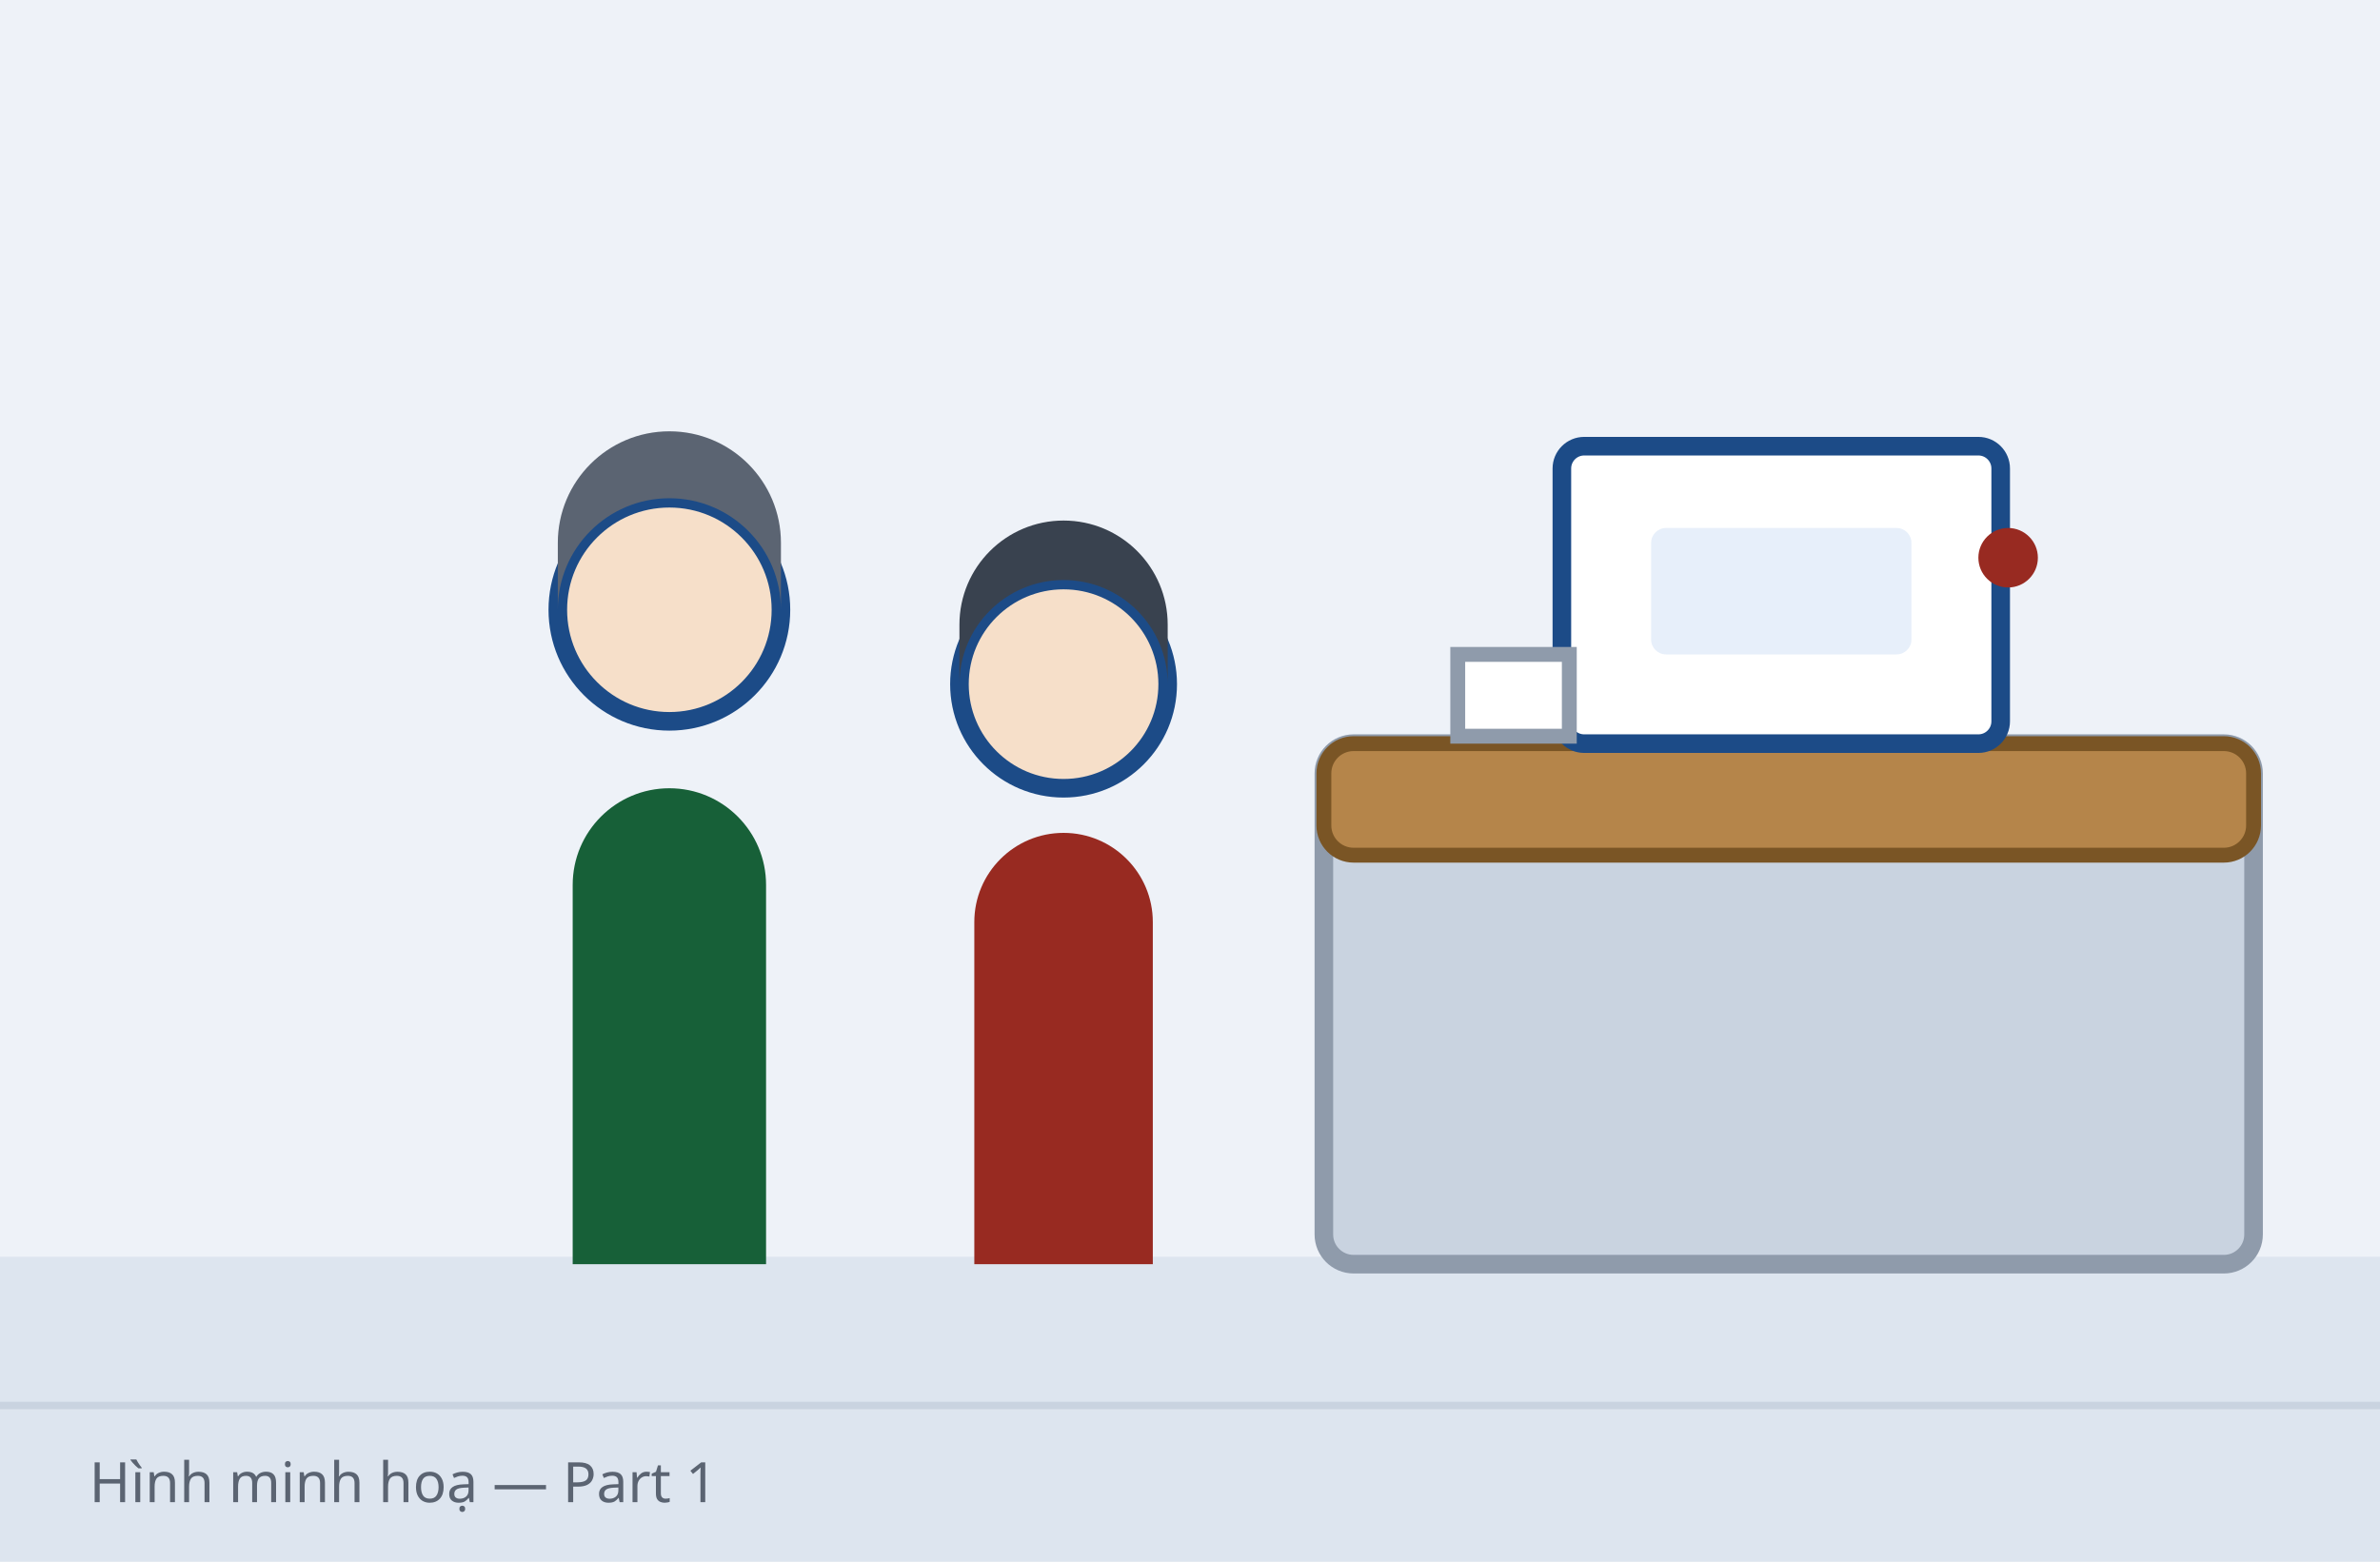
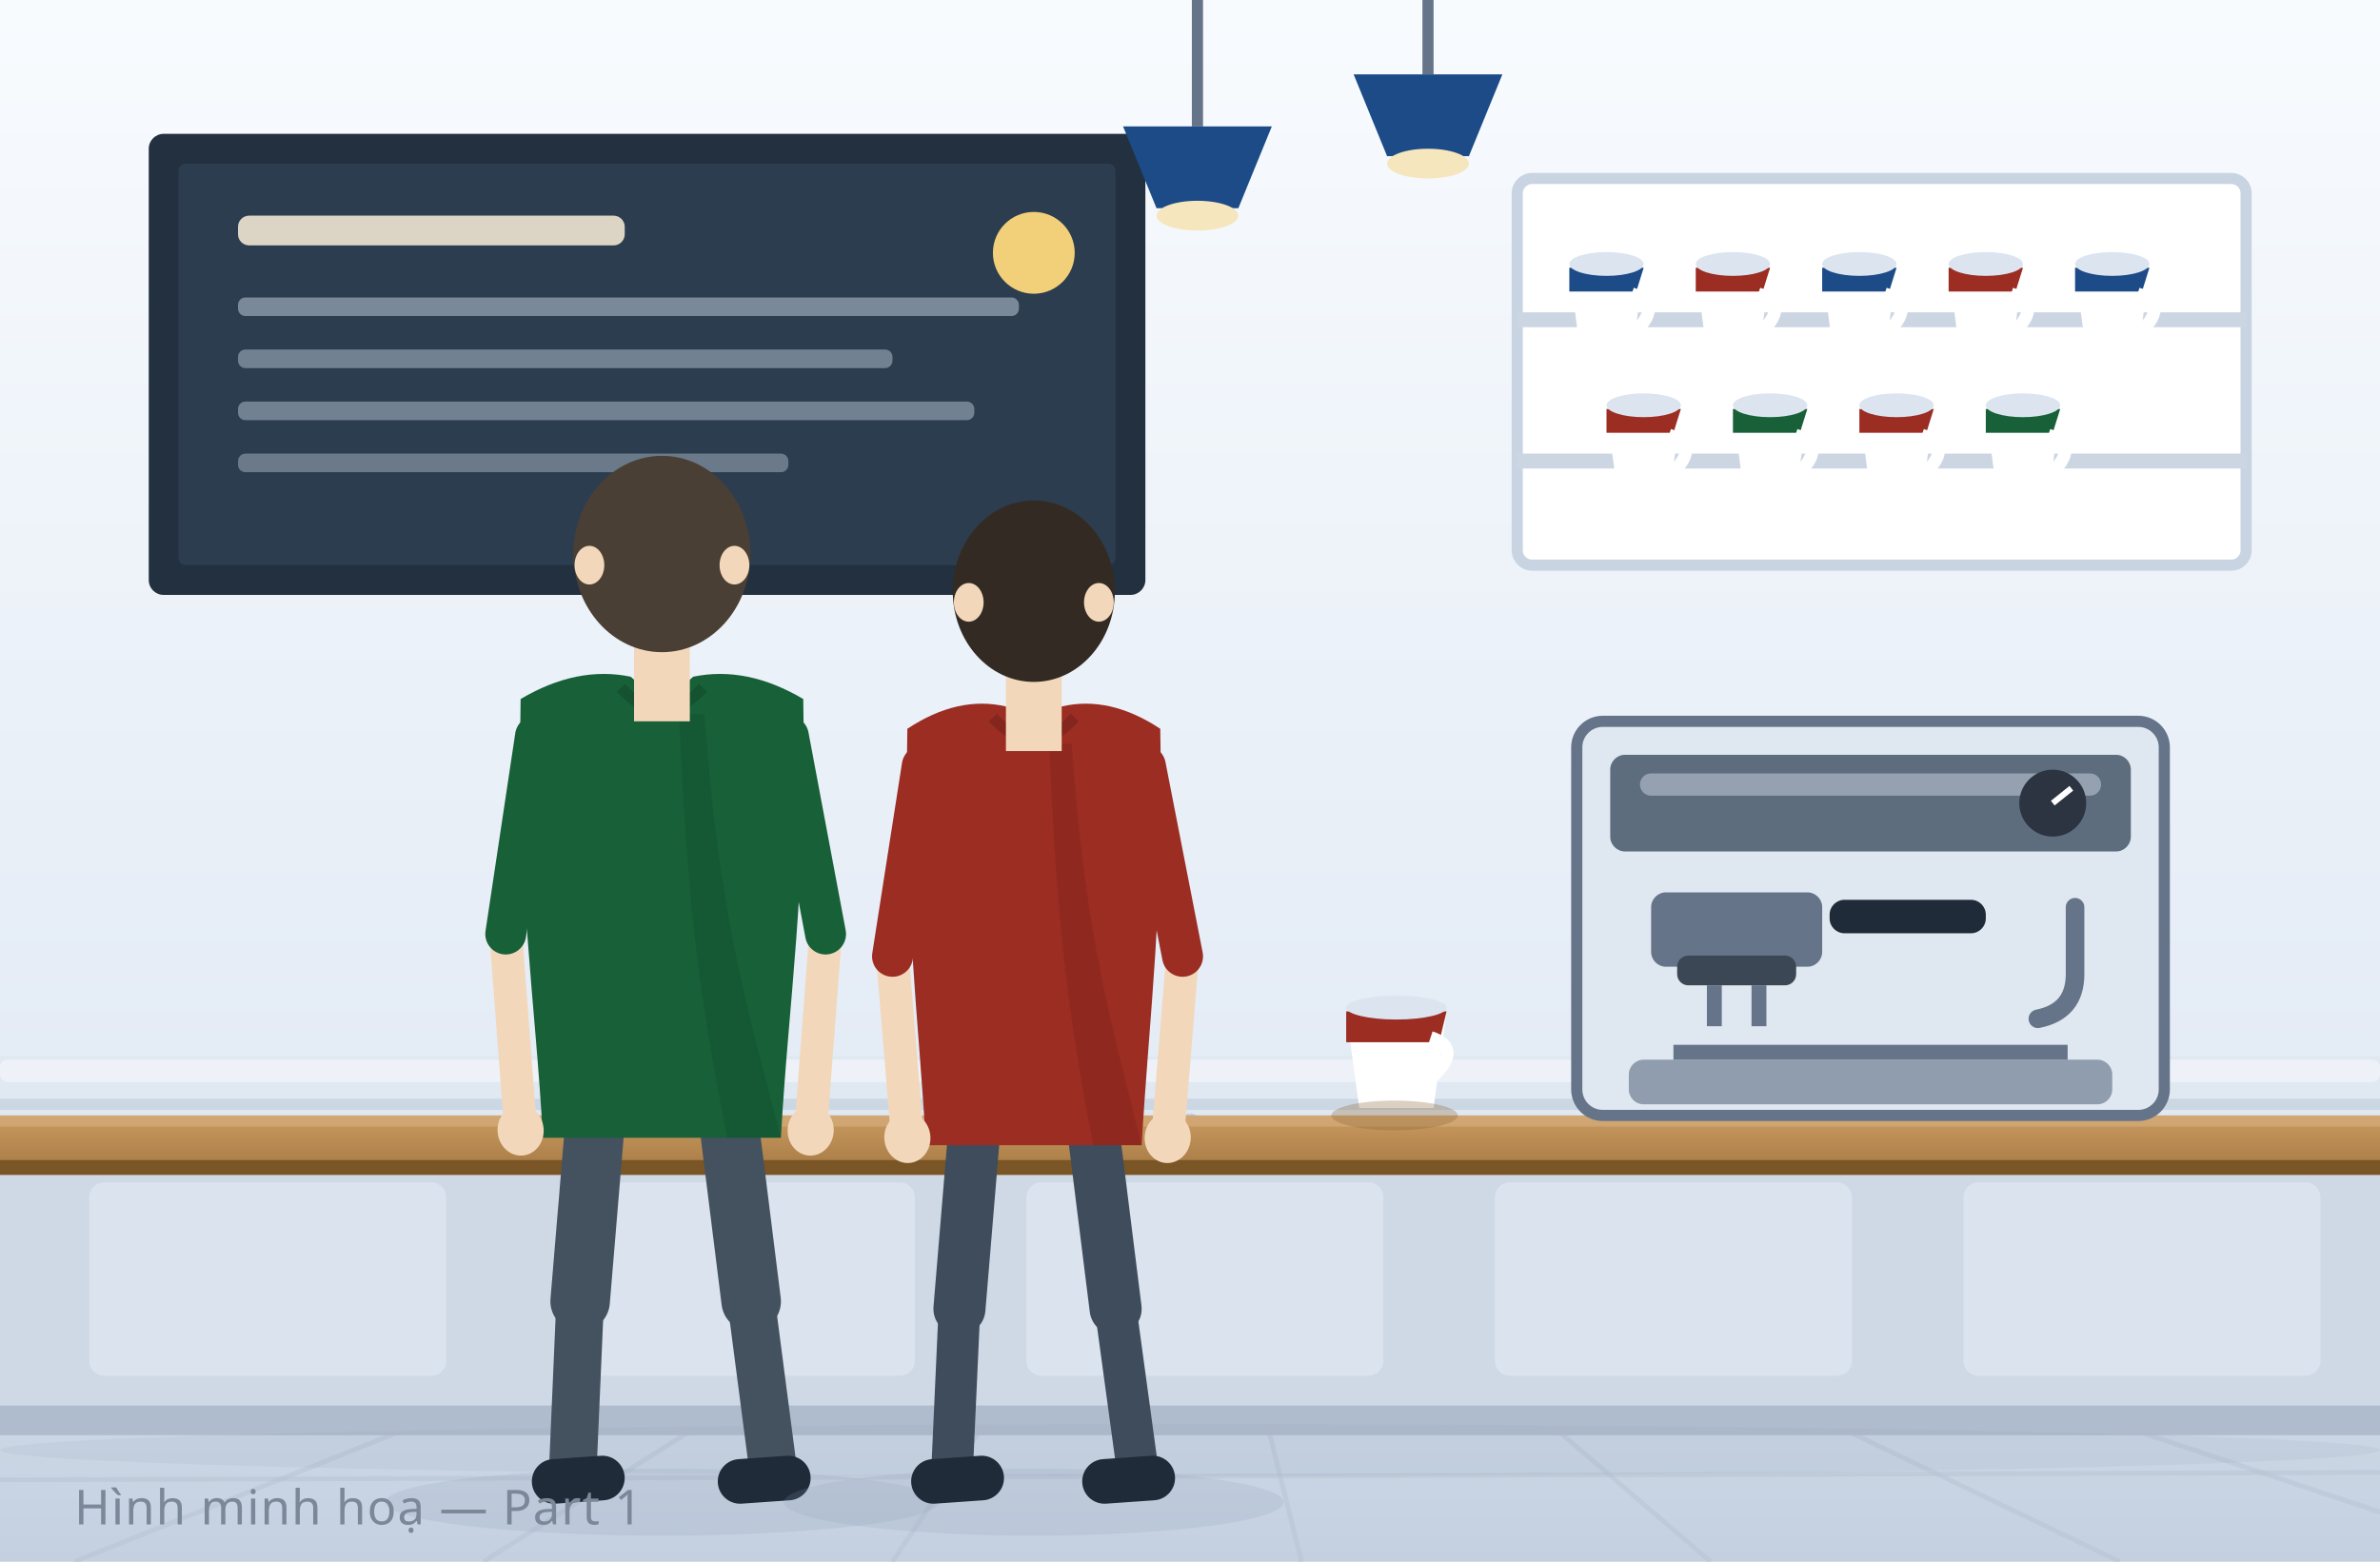
- <svg xmlns="http://www.w3.org/2000/svg" viewBox="0 0 640 420" role="img" aria-label="Minh hoạ: hai người đứng cạnh nhau trước quầy cà phê, trên quầy có máy pha và một chiếc cốc">
-   <rect width="640" height="420" fill="#eef2f8" />
-   <rect x="0" y="338" width="640" height="82" fill="#dde5ef" />
-   <rect x="356" y="200" width="250" height="140" rx="8" fill="#c9d3e0" stroke="#8f9bab" stroke-width="5" />
-   <rect x="356" y="200" width="250" height="30" rx="8" fill="#b5854a" stroke="#7a5525" stroke-width="4" />
-   <rect x="420" y="120" width="118" height="80" rx="6" fill="#ffffff" stroke="#1c4b87" stroke-width="5" />
-   <rect x="444" y="142" width="70" height="34" rx="4" fill="#e7effa" />
-   <circle cx="540" cy="150" r="8" fill="#982a21" />
-   <path d="M392 176h30v22h-30z" fill="#ffffff" stroke="#8f9bab" stroke-width="4" />
-   <circle cx="180" cy="164" r="30" fill="#f6dfc9" stroke="#1c4b87" stroke-width="5" />
-   <path d="M150 164a30 30 0 0 1 60 0v-18a30 30 0 0 0-60 0z" fill="#5b6472" />
-   <path d="M154 340v-102a26 26 0 0 1 52 0v102z" fill="#176038" />
-   <circle cx="286" cy="184" r="28" fill="#f6dfc9" stroke="#1c4b87" stroke-width="5" />
-   <path d="M258 184a28 28 0 0 1 56 0v-16a28 28 0 0 0-56 0z" fill="#39424f" />
-   <path d="M262 340v-92a24 24 0 0 1 48 0v92z" fill="#982a21" />
-   <g stroke="#c9d3e0" stroke-width="2" fill="none">
-     <line x1="0" y1="378" x2="640" y2="378" />
+ <svg xmlns="http://www.w3.org/2000/svg" viewBox="0 0 640 420" role="img" aria-label="Hai người đứng cạnh nhau trước quầy cà phê, tay buông xuôi; trên quầy có máy pha cà phê và một chiếc cốc">
+   <defs>
+     <linearGradient id="gWall" x1="0" y1="0" x2="0" y2="1">
+       <stop offset="0" stop-color="#f8fbfe" />
+       <stop offset="1" stop-color="#e3ebf5" />
+     </linearGradient>
+     <linearGradient id="gFloor" x1="0" y1="0" x2="0" y2="1">
+       <stop offset="0" stop-color="#dee7f2" />
+       <stop offset="1" stop-color="#c4d0e0" />
+     </linearGradient>
+     <linearGradient id="gWood" x1="0" y1="0" x2="0" y2="1">
+       <stop offset="0" stop-color="#c99b60" />
+       <stop offset="1" stop-color="#a97c47" />
+     </linearGradient>
+     <linearGradient id="gGlass" x1="0" y1="0" x2="1" y2="1">
+       <stop offset="0" stop-color="#eaf5fe" />
+       <stop offset=".55" stop-color="#d3e7fa" />
+       <stop offset="1" stop-color="#eff8ff" />
+     </linearGradient>
+     <linearGradient id="gSky" x1="0" y1="0" x2="0" y2="1">
+       <stop offset="0" stop-color="#cde3f7" />
+       <stop offset="1" stop-color="#eaf4fd" />
+     </linearGradient>
+     <linearGradient id="gScreen" x1="0" y1="0" x2="1" y2="1">
+       <stop offset="0" stop-color="#ffffff" />
+       <stop offset="1" stop-color="#dcebf8" />
+     </linearGradient>
+   </defs>
+   <rect x="0" y="0" width="640" height="300" fill="url(#gWall)" />
+   <rect x="0" y="284" width="640" height="16" fill="#e0e8f2" />
+   <line x1="0" y1="297" x2="640" y2="297" stroke="#b9c6d6" stroke-width="3" stroke-opacity=".5" />
+   <rect x="0" y="285" width="640" height="6" rx="2" fill="#ffffff" fill-opacity=".45" />
+   <rect x="40" y="36" width="268" height="124" rx="4" fill="#22303f" />
+   <rect x="48" y="44" width="252" height="108" fill="#2c3d4f" rx="2" />
+   <rect x="64" y="58" width="104" height="8" fill="#f0e6d2" fill-opacity=".9" rx="3" />
+   <rect x="64" y="80" width="210" height="5" fill="#c9d6e4" fill-opacity=".5" rx="2" />
+   <rect x="64" y="94" width="176" height="5" fill="#c9d6e4" fill-opacity=".45" rx="2" />
+   <rect x="64" y="108" width="198" height="5" fill="#c9d6e4" fill-opacity=".45" rx="2" />
+   <rect x="64" y="122" width="148" height="5" fill="#c9d6e4" fill-opacity=".4" rx="2" />
+   <circle cx="278" cy="68" r="11" fill="#f2d07a" />
+   <rect x="408" y="48" width="196" height="104" rx="4" fill="#ffffff" stroke="#c9d4e2" stroke-width="3" />
+   <line x1="408" y1="86" x2="604" y2="86" stroke="#ccd6e2" stroke-width="4" />
+   <line x1="408" y1="124" x2="604" y2="124" stroke="#ccd6e2" stroke-width="4" />
+   <path d="M422 72h20l-2.6 20h-14.8Z" fill="#ffffff" />
+   <path d="M422 72h20l-2 6.4h-18Z" fill="#1c4b87" />
+   <ellipse cx="432" cy="71" rx="10" ry="3.2" fill="#dbe4ef" />
+   <path d="M438.8 79q9 3 0 11" fill="none" stroke="#ffffff" stroke-width="3.4" />
+   <path d="M456 72h20l-2.6 20h-14.8Z" fill="#ffffff" />
+   <path d="M456 72h20l-2 6.4h-18Z" fill="#9b2d23" />
+   <ellipse cx="466" cy="71" rx="10" ry="3.2" fill="#dbe4ef" />
+   <path d="M472.8 79q9 3 0 11" fill="none" stroke="#ffffff" stroke-width="3.4" />
+   <path d="M490 72h20l-2.6 20h-14.8Z" fill="#ffffff" />
+   <path d="M490 72h20l-2 6.4h-18Z" fill="#1c4b87" />
+   <ellipse cx="500" cy="71" rx="10" ry="3.2" fill="#dbe4ef" />
+   <path d="M506.8 79q9 3 0 11" fill="none" stroke="#ffffff" stroke-width="3.4" />
+   <path d="M524 72h20l-2.6 20h-14.8Z" fill="#ffffff" />
+   <path d="M524 72h20l-2 6.4h-18Z" fill="#9b2d23" />
+   <ellipse cx="534" cy="71" rx="10" ry="3.2" fill="#dbe4ef" />
+   <path d="M540.8 79q9 3 0 11" fill="none" stroke="#ffffff" stroke-width="3.4" />
+   <path d="M558 72h20l-2.6 20h-14.8Z" fill="#ffffff" />
+   <path d="M558 72h20l-2 6.4h-18Z" fill="#1c4b87" />
+   <ellipse cx="568" cy="71" rx="10" ry="3.2" fill="#dbe4ef" />
+   <path d="M574.8 79q9 3 0 11" fill="none" stroke="#ffffff" stroke-width="3.4" />
+   <path d="M432 110h20l-2.6 20h-14.8Z" fill="#ffffff" />
+   <path d="M432 110h20l-2 6.4h-18Z" fill="#9b2d23" />
+   <ellipse cx="442" cy="109" rx="10" ry="3.2" fill="#dbe4ef" />
+   <path d="M448.8 117q9 3 0 11" fill="none" stroke="#ffffff" stroke-width="3.4" />
+   <path d="M466 110h20l-2.6 20h-14.8Z" fill="#ffffff" />
+   <path d="M466 110h20l-2 6.4h-18Z" fill="#176038" />
+   <ellipse cx="476" cy="109" rx="10" ry="3.2" fill="#dbe4ef" />
+   <path d="M482.8 117q9 3 0 11" fill="none" stroke="#ffffff" stroke-width="3.4" />
+   <path d="M500 110h20l-2.6 20h-14.8Z" fill="#ffffff" />
+   <path d="M500 110h20l-2 6.4h-18Z" fill="#9b2d23" />
+   <ellipse cx="510" cy="109" rx="10" ry="3.2" fill="#dbe4ef" />
+   <path d="M516.8 117q9 3 0 11" fill="none" stroke="#ffffff" stroke-width="3.4" />
+   <path d="M534 110h20l-2.6 20h-14.8Z" fill="#ffffff" />
+   <path d="M534 110h20l-2 6.4h-18Z" fill="#176038" />
+   <ellipse cx="544" cy="109" rx="10" ry="3.2" fill="#dbe4ef" />
+   <path d="M550.8 117q9 3 0 11" fill="none" stroke="#ffffff" stroke-width="3.4" />
+   <line x1="322" y1="0" x2="322" y2="34" stroke="#66748a" stroke-width="3" />
+   <path d="M302 34h40l-9 22h-22z" fill="#1c4b87" />
+   <ellipse cx="322" cy="58" rx="11" ry="4" fill="#f6e6bd" />
+   <line x1="384" y1="0" x2="384" y2="20" stroke="#66748a" stroke-width="3" />
+   <path d="M364 20h40l-9 22h-22z" fill="#1c4b87" />
+   <ellipse cx="384" cy="44" rx="11" ry="4" fill="#f6e6bd" />
+   <rect x="0" y="300" width="640" height="120" fill="url(#gFloor)" />
+   <g fill="none">
+     <line x1="0" y1="372" x2="640" y2="370" stroke="#b4c2d2" stroke-width="1.3" stroke-opacity=".45" />
+     <line x1="0" y1="398" x2="640" y2="396" stroke="#b4c2d2" stroke-width="1.3" stroke-opacity=".45" />
+     <line x1="20" y1="420" x2="320" y2="300" stroke="#b4c2d2" stroke-width="1.3" stroke-opacity=".45" />
+     <line x1="130" y1="420" x2="320" y2="300" stroke="#b4c2d2" stroke-width="1.3" stroke-opacity=".45" />
+     <line x1="240" y1="420" x2="320" y2="300" stroke="#b4c2d2" stroke-width="1.3" stroke-opacity=".45" />
+     <line x1="350" y1="420" x2="320" y2="300" stroke="#b4c2d2" stroke-width="1.3" stroke-opacity=".45" />
+     <line x1="460" y1="420" x2="320" y2="300" stroke="#b4c2d2" stroke-width="1.3" stroke-opacity=".45" />
+     <line x1="570" y1="420" x2="320" y2="300" stroke="#b4c2d2" stroke-width="1.3" stroke-opacity=".45" />
+     <line x1="680" y1="420" x2="320" y2="300" stroke="#b4c2d2" stroke-width="1.3" stroke-opacity=".45" />
  </g>
-   <text x="24" y="404" font-family="Segoe UI, sans-serif" font-size="15" fill="#5b6472">Hình minh hoạ — Part 1</text>
+   <rect x="0" y="306" width="640" height="76" fill="#cfd9e6" />
+   <rect x="24" y="318" width="96" height="52" fill="#dae3ee" rx="4" />
+   <rect x="150" y="318" width="96" height="52" fill="#dae3ee" rx="4" />
+   <rect x="276" y="318" width="96" height="52" fill="#dae3ee" rx="4" />
+   <rect x="402" y="318" width="96" height="52" fill="#dae3ee" rx="4" />
+   <rect x="528" y="318" width="96" height="52" fill="#dae3ee" rx="4" />
+   <rect x="0" y="300" width="640" height="14" fill="url(#gWood)" />
+   <rect x="0" y="312" width="640" height="4" fill="#7a5525" />
+   <rect x="0" y="300" width="640" height="3" fill="#d8b183" fill-opacity=".55" />
+   <rect x="0" y="378" width="640" height="8" fill="#aebccd" />
+   <ellipse cx="320" cy="390" rx="320" ry="7" fill="#8fa0b4" fill-opacity="0.14" />
+   <rect x="424" y="194" width="158" height="106" rx="7" fill="#dfe7f0" />
+   <rect x="424" y="194" width="158" height="106" rx="7" fill="none" stroke="#66748a" stroke-width="3" />
+   <rect x="433" y="203" width="140" height="26" rx="4" fill="#5e6d7e" />
+   <rect x="441" y="208" width="124" height="6" fill="#ccd6e2" fill-opacity=".5" rx="3" />
+   <rect x="444" y="240" width="46" height="20" rx="4" fill="#66748a" />
+   <rect x="451" y="257" width="32" height="8" rx="3" fill="#3c4756" />
+   <line x1="461" y1="265" x2="461" y2="276" stroke="#66748a" stroke-width="4" />
+   <line x1="473" y1="265" x2="473" y2="276" stroke="#66748a" stroke-width="4" />
+   <rect x="492" y="242" width="42" height="9" rx="4" fill="#1f2b38" />
+   <path d="M558 244v18q0 10 -10 12" fill="none" stroke="#66748a" stroke-width="5" stroke-linecap="round" />
+   <circle cx="552" cy="216" r="9" fill="#2b3440" />
+   <line x1="552" y1="216" x2="557" y2="212" stroke="#ffffff" stroke-width="1.6" />
+   <rect x="438" y="285" width="130" height="12" rx="4" fill="#8f9dae" />
+   <rect x="450" y="281" width="106" height="4" fill="#66748a" />
+   <path d="M362 272h27l-3.5 26h-20Z" fill="#ffffff" />
+   <path d="M362 272h27l-2 8.3h-25Z" fill="#9b2d23" />
+   <ellipse cx="375.5" cy="271" rx="13.5" ry="3.2" fill="#dbe4ef" />
+   <path d="M384.7 279q9 3 0 11" fill="none" stroke="#ffffff" stroke-width="3.4" />
+   <ellipse cx="375" cy="300" rx="17" ry="4" fill="#8a6234" fill-opacity=".3" />
+   <ellipse cx="178" cy="404" rx="74.4" ry="9" fill="#8fa0b4" fill-opacity="0.18" />
+   <path d="M156 350L154 396" fill="none" stroke="#44515f" stroke-width="12.8" stroke-linecap="round" />
+   <path d="M160 302L156 350" fill="none" stroke="#44515f" stroke-width="16" stroke-linecap="round" />
+   <rect x="143" y="392" width="25" height="12" rx="6" fill="#1f2b38" transform="rotate(-4 155 398)" />
+   <path d="M202 350L208 396" fill="none" stroke="#44515f" stroke-width="12.8" stroke-linecap="round" />
+   <path d="M196 302L202 350" fill="none" stroke="#44515f" stroke-width="16" stroke-linecap="round" />
+   <rect x="193" y="392" width="25" height="12" rx="6" fill="#1f2b38" transform="rotate(-4 205 398)" />
+   <path d="M140 188C139 238.9 144 269.4 146 306L210 306C212 269.4 217 238.9 216 188Q200.8 179 186.4 182Q178 190 169.6 182Q155.2 179 140 188Z" fill="#176038" />
+   <path d="M189.4 192C193.2 245 200.4 269.4 210 306L195.6 306C187 263.3 184.8 238.9 182.6 192Z" fill="#000000" fill-opacity=".08" />
+   <path d="M167 185Q178 197 189 185" fill="none" stroke="#000000" stroke-opacity=".15" stroke-width="3" />
+   <rect x="170.5" y="160" width="15" height="34" fill="#f2d7ba" />
+   <ellipse cx="178" cy="148" rx="21" ry="24" fill="#f2d7ba" />
+   <ellipse cx="178" cy="149" rx="23.8" ry="26.4" fill="#4a3f34" />
+   <ellipse cx="158.5" cy="152" rx="4" ry="5.2" fill="#f2d7ba" />
+   <ellipse cx="197.5" cy="152" rx="4" ry="5.2" fill="#f2d7ba" />
+   <path d="M136 251.2L140 304" fill="none" stroke="#f2d7ba" stroke-width="8.8" stroke-linecap="round" />
+   <path d="M144 198L136 251.2" fill="none" stroke="#176038" stroke-width="11" stroke-linecap="round" />
+   <ellipse cx="140" cy="304" rx="6.8" ry="6.2" fill="#f2d7ba" transform="rotate(85.7 140 304)" />
+   <path d="M222 251.2L218 304" fill="none" stroke="#f2d7ba" stroke-width="8.8" stroke-linecap="round" />
+   <path d="M212 198L222 251.2" fill="none" stroke="#176038" stroke-width="11" stroke-linecap="round" />
+   <ellipse cx="218" cy="304" rx="6.8" ry="6.2" fill="#f2d7ba" transform="rotate(94.3 218 304)" />
+   <ellipse cx="278" cy="404" rx="67.2" ry="9" fill="#8fa0b4" fill-opacity="0.18" />
+   <path d="M258 352L256 396" fill="none" stroke="#3f4c5b" stroke-width="11.2" stroke-linecap="round" />
+   <path d="M262 304L258 352" fill="none" stroke="#3f4c5b" stroke-width="14" stroke-linecap="round" />
+   <rect x="245" y="392" width="25" height="12" rx="6" fill="#1f2b38" transform="rotate(-4 257 398)" />
+   <path d="M300 352L306 396" fill="none" stroke="#3f4c5b" stroke-width="11.2" stroke-linecap="round" />
+   <path d="M294 304L300 352" fill="none" stroke="#3f4c5b" stroke-width="14" stroke-linecap="round" />
+   <rect x="291" y="392" width="25" height="12" rx="6" fill="#1f2b38" transform="rotate(-4 303 398)" />
+   <path d="M244 196C243 244.2 247 273.2 249 308L307 308C309 273.2 313 244.2 312 196Q298.4 187 285.5 190Q278 198 270.5 190Q257.6 187 244 196Z" fill="#9b2d23" />
+   <path d="M288.2 200C291.6 250 298.3 273.2 307 308L294 308C286.1 267.4 284.1 244.2 282.1 200Z" fill="#000000" fill-opacity=".08" />
+   <path d="M267 193Q278 205 289 193" fill="none" stroke="#000000" stroke-opacity=".15" stroke-width="3" />
+   <rect x="270.5" y="169" width="15" height="33" fill="#f2d7ba" />
+   <ellipse cx="278" cy="158" rx="19" ry="22" fill="#f2d7ba" />
+   <ellipse cx="278" cy="159" rx="21.8" ry="24.4" fill="#332b23" />
+   <ellipse cx="260.5" cy="162" rx="4" ry="5.2" fill="#f2d7ba" />
+   <ellipse cx="295.5" cy="162" rx="4" ry="5.2" fill="#f2d7ba" />
+   <path d="M240 257.2L244 306" fill="none" stroke="#f2d7ba" stroke-width="8.8" stroke-linecap="round" />
+   <path d="M248 206L240 257.2" fill="none" stroke="#9b2d23" stroke-width="11" stroke-linecap="round" />
+   <ellipse cx="244" cy="306" rx="6.8" ry="6.2" fill="#f2d7ba" transform="rotate(85.3 244 306)" />
+   <path d="M318 257.2L314 306" fill="none" stroke="#f2d7ba" stroke-width="8.8" stroke-linecap="round" />
+   <path d="M308 206L318 257.2" fill="none" stroke="#9b2d23" stroke-width="11" stroke-linecap="round" />
+   <ellipse cx="314" cy="306" rx="6.8" ry="6.2" fill="#f2d7ba" transform="rotate(94.7 314 306)" />
+   <text x="20" y="410" font-family="Segoe UI, Verdana, sans-serif" font-size="13" fill="#7b8899" letter-spacing=".3">Hình minh hoạ — Part 1</text>
</svg>
